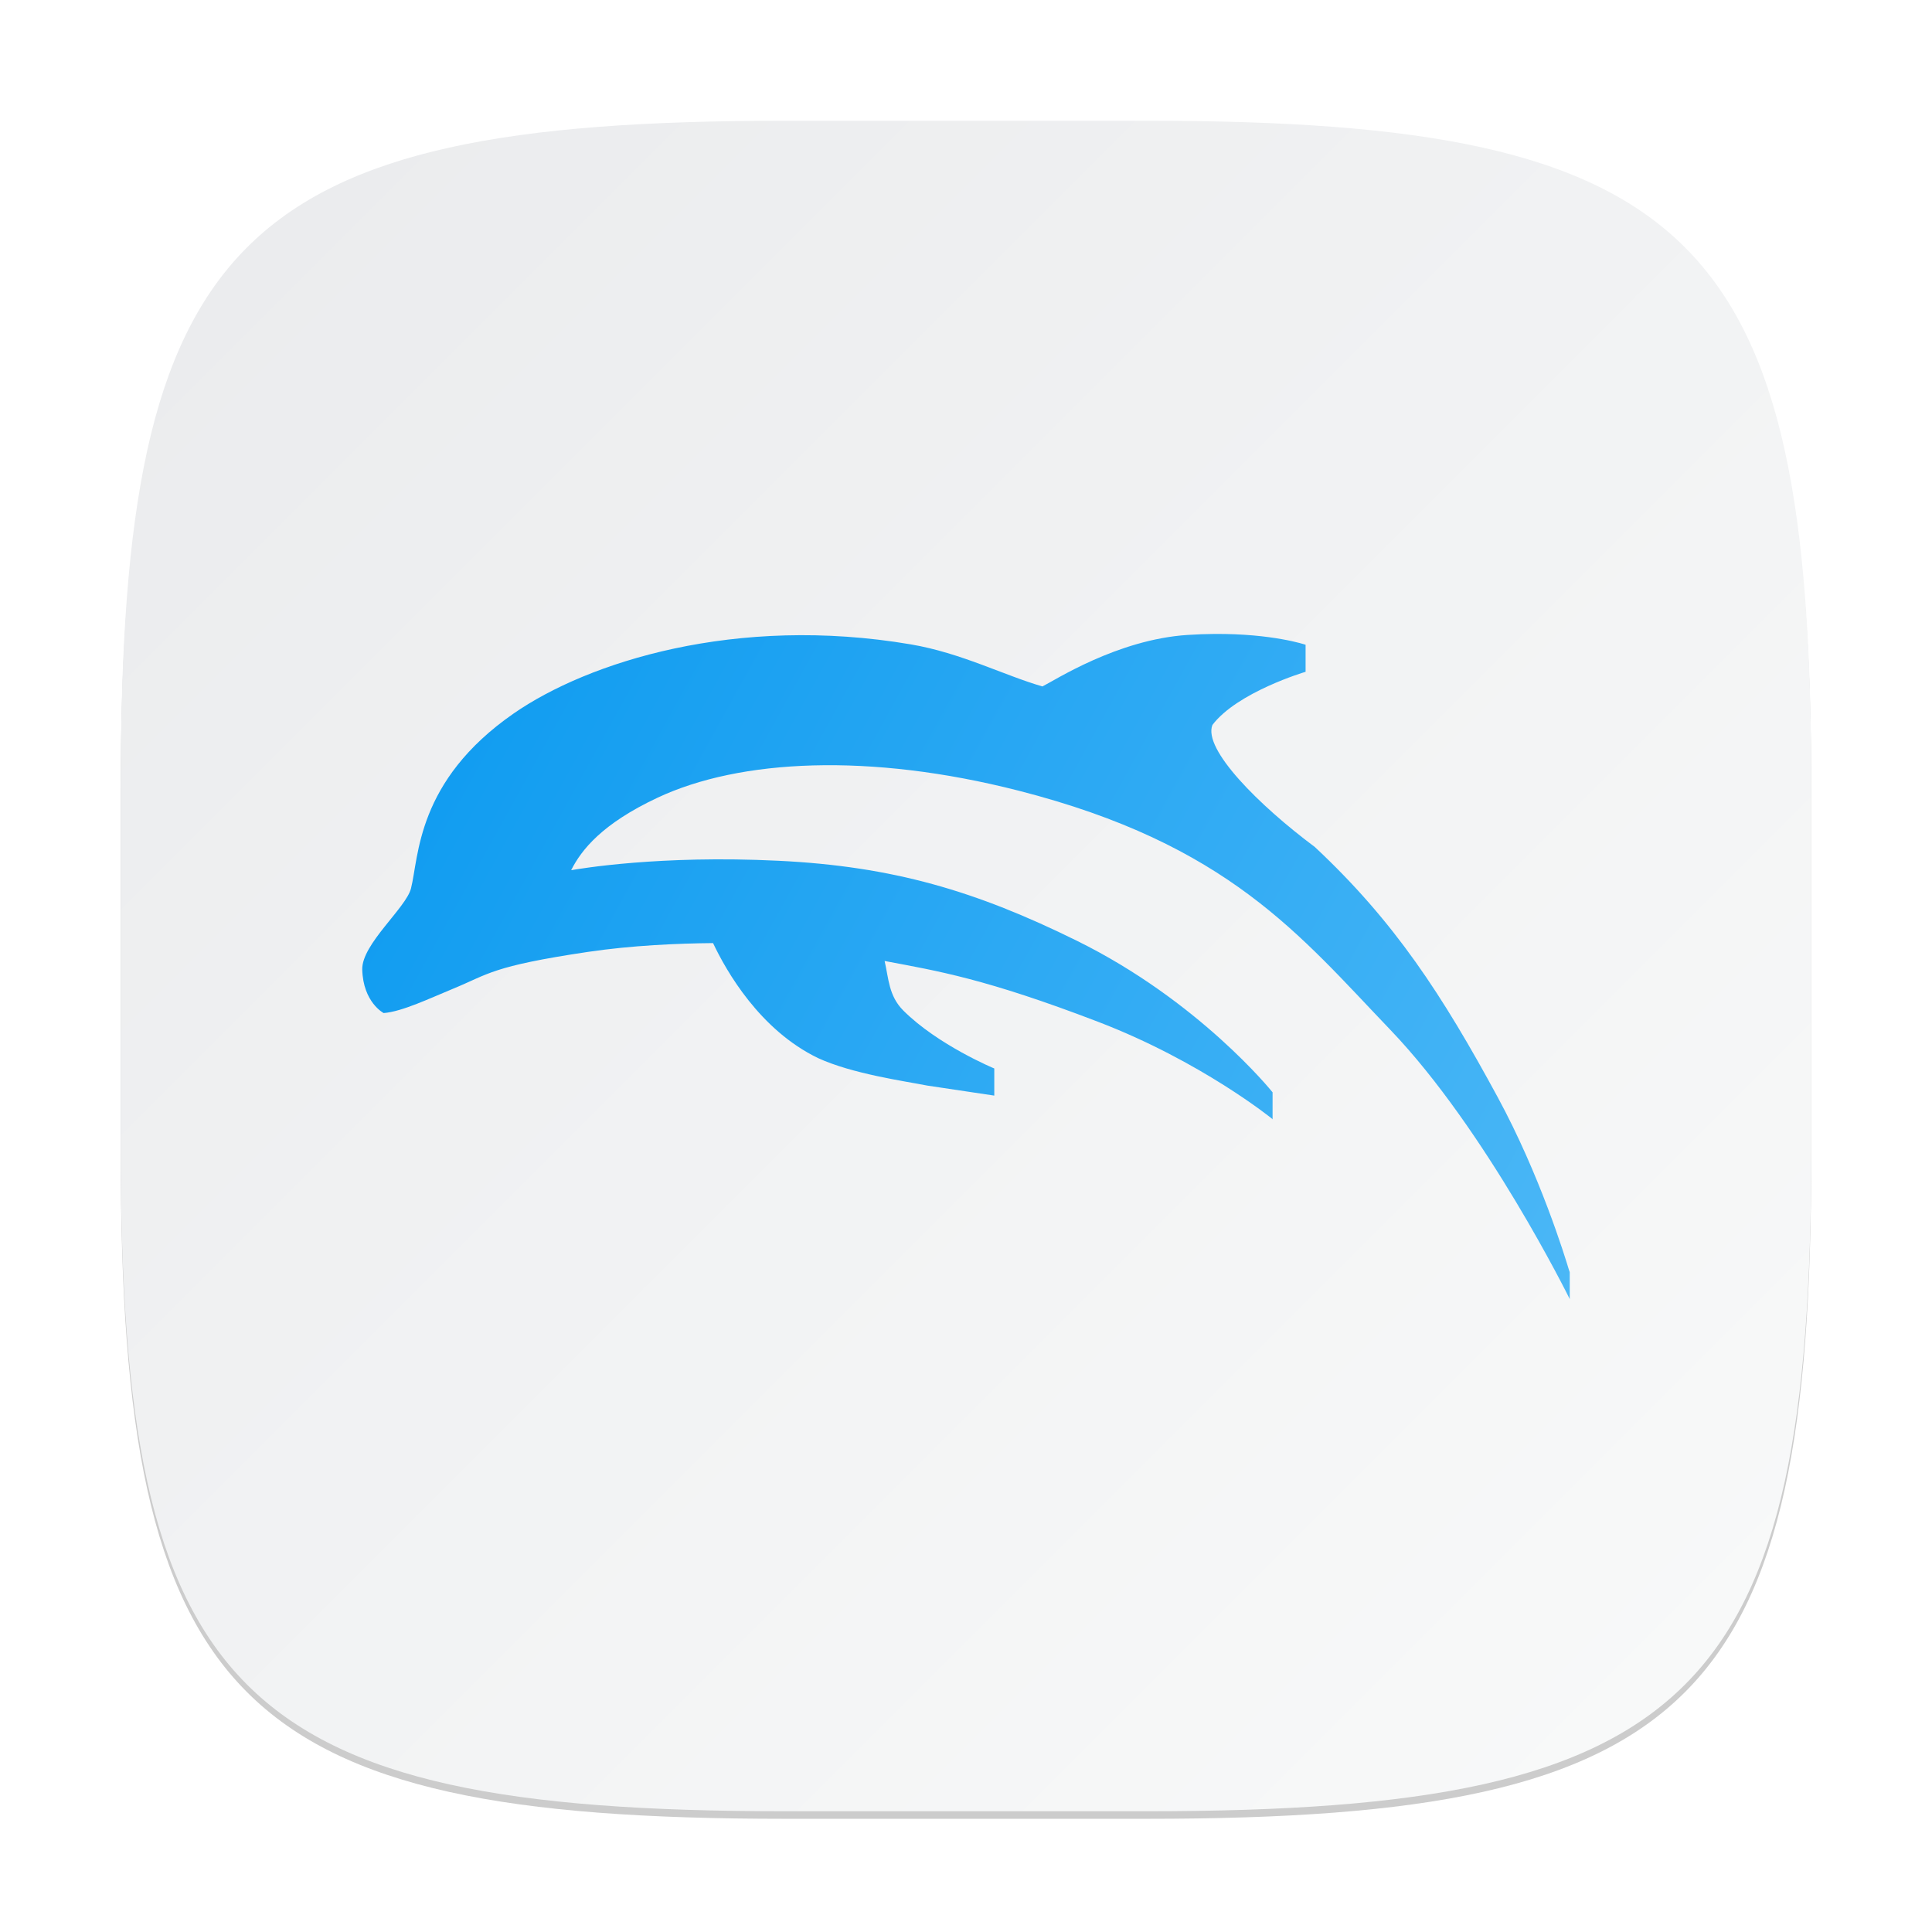
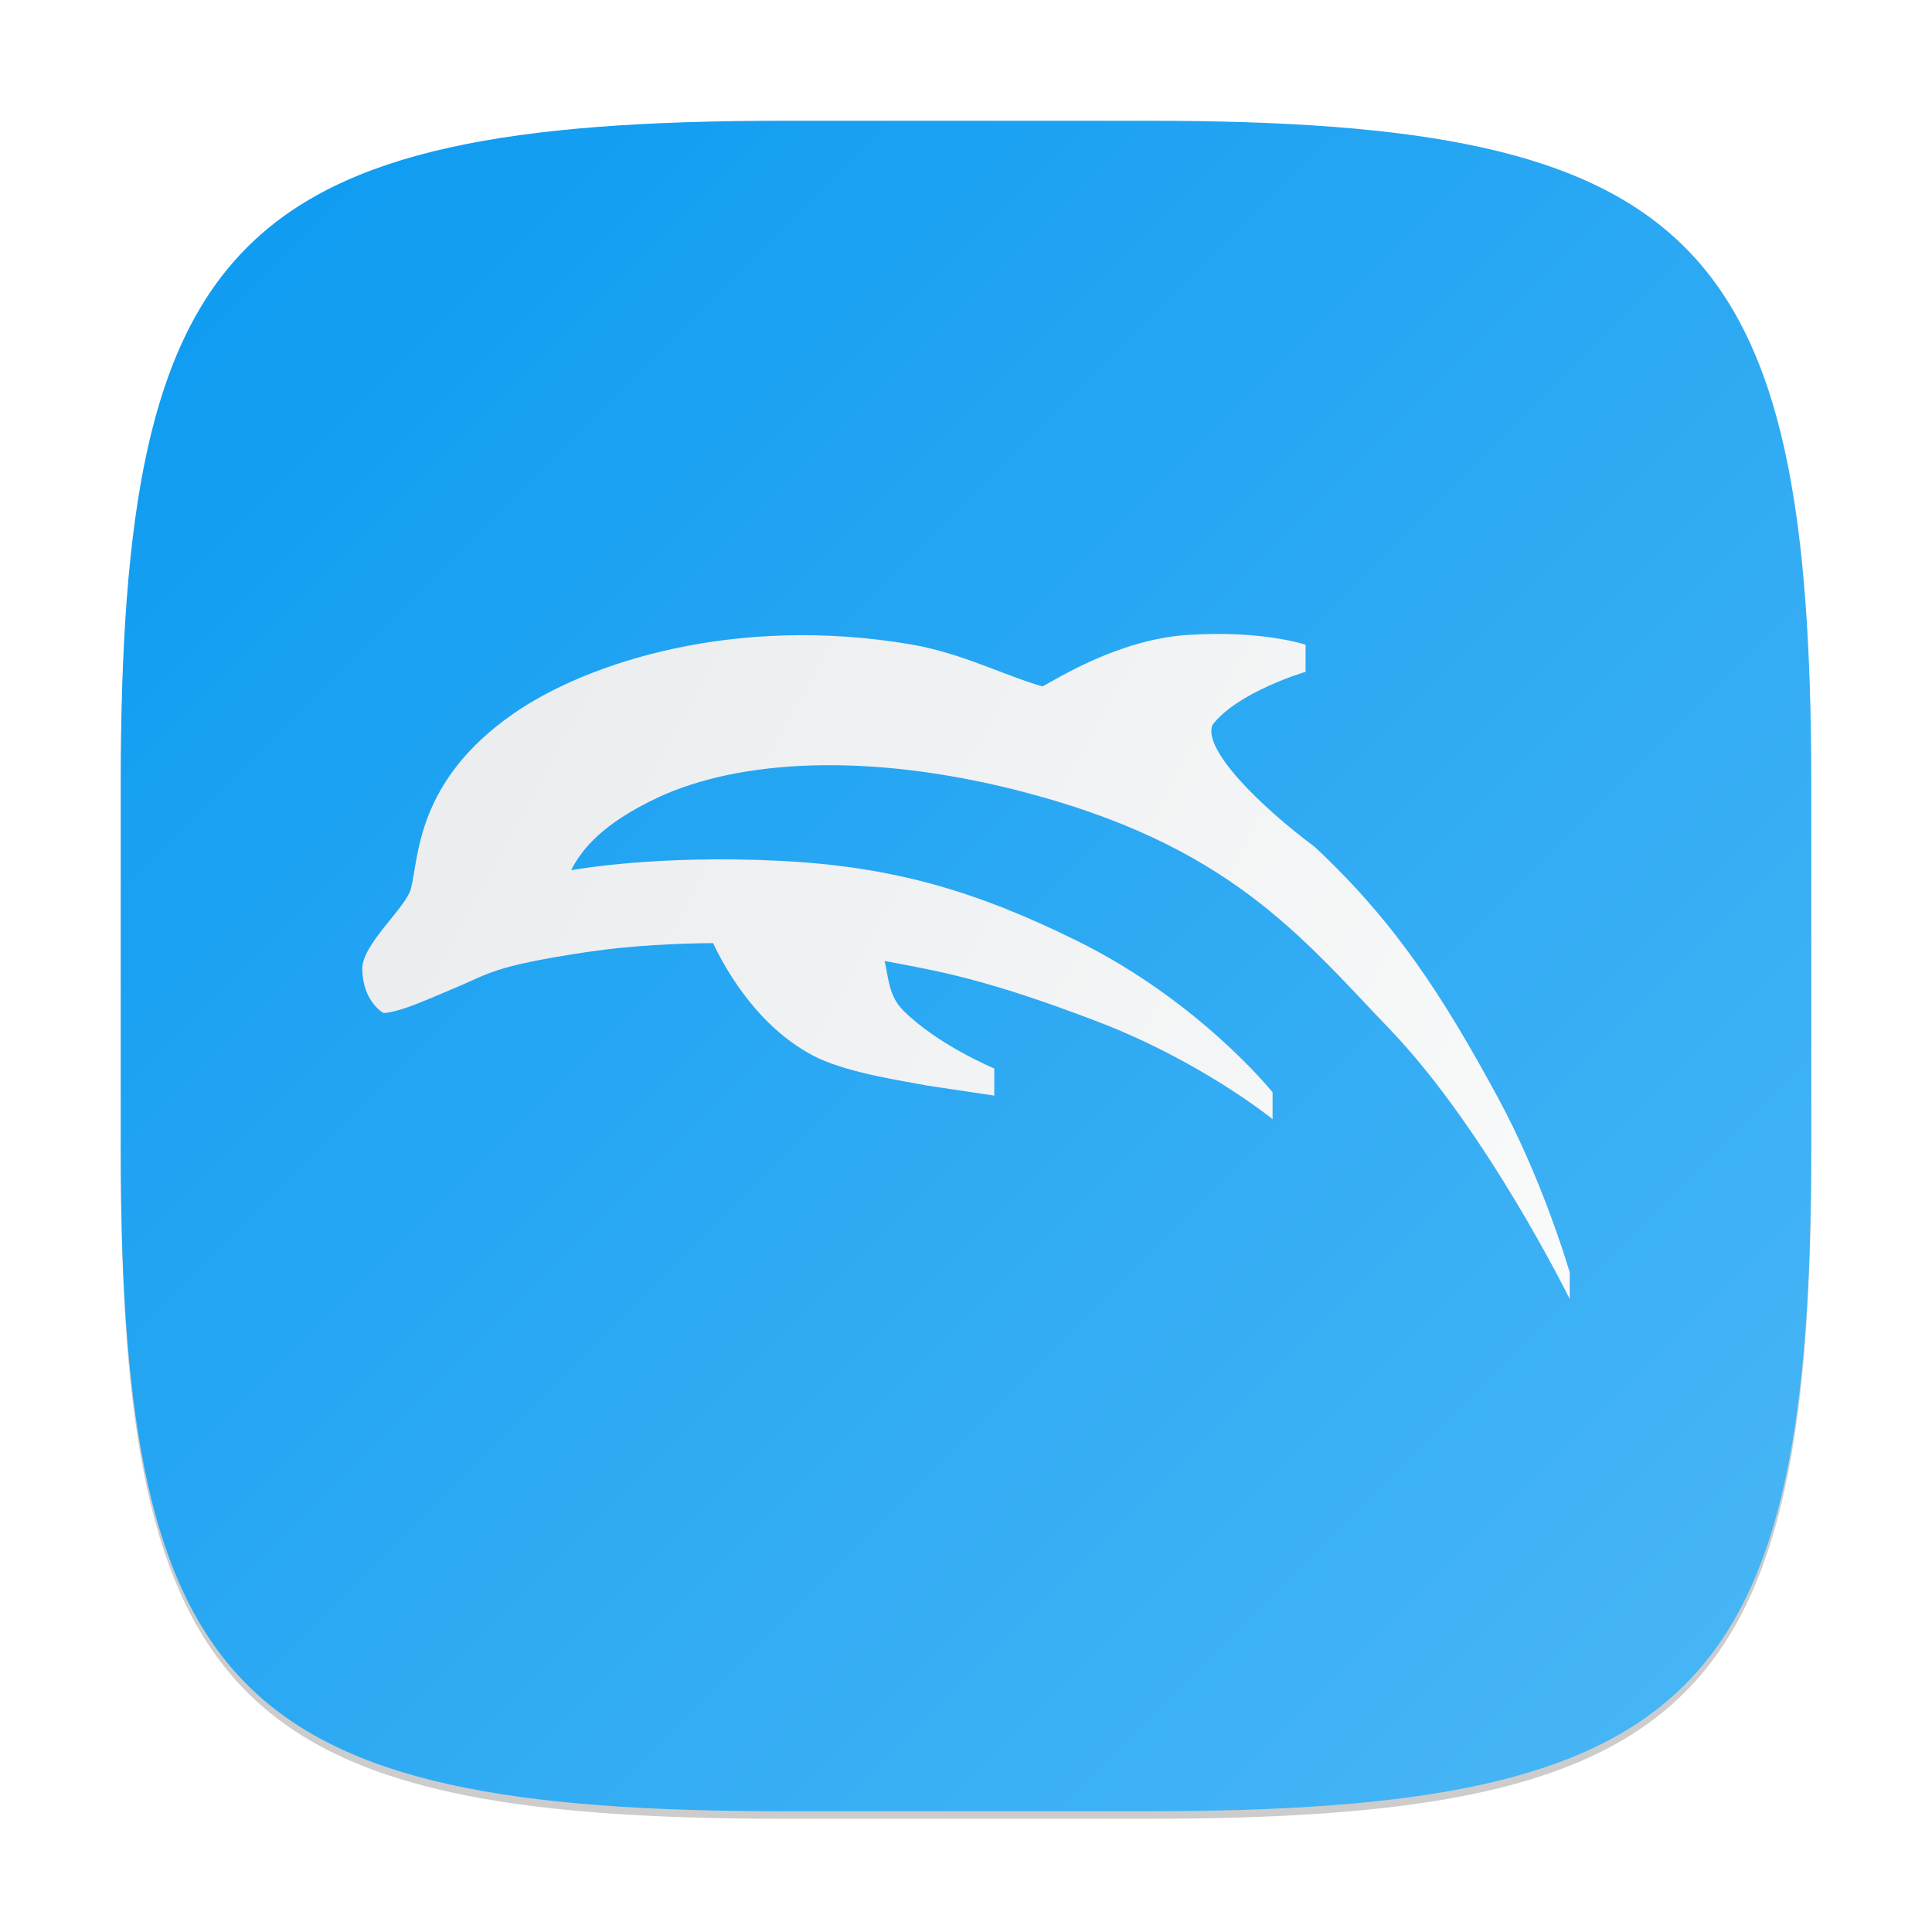
<svg xmlns="http://www.w3.org/2000/svg" xmlns:xlink="http://www.w3.org/1999/xlink" width="256" height="256" viewBox="0 0 256 256" version="1.1" id="svg5">
  <defs id="defs2">
    <linearGradient id="linearGradient1606">
      <stop style="stop-color:#eaebed;stop-opacity:1;" offset="0" id="stop1602" />
      <stop style="stop-color:#f9fafa;stop-opacity:1;" offset="1" id="stop1604" />
    </linearGradient>
-     <linearGradient xlink:href="#linearGradient1606" id="linearGradient3500" x1="2" y1="2" x2="30" y2="30" gradientUnits="userSpaceOnUse" gradientTransform="scale(8)" />
-     <linearGradient xlink:href="#linearGradient1786" id="linearGradient1788" x1="2" y1="4.994" x2="14" y2="11.605" gradientUnits="userSpaceOnUse" gradientTransform="matrix(13.33323,0,0,13.33323,21.33354,17.41368)" />
+     <linearGradient xlink:href="#linearGradient1786" id="linearGradient3500" x1="2" y1="2" x2="30" y2="30" gradientUnits="userSpaceOnUse" gradientTransform="scale(8)" />
+     <linearGradient xlink:href="#linearGradient1606" id="linearGradient1788" x1="2" y1="4.994" x2="14" y2="11.605" gradientUnits="userSpaceOnUse" gradientTransform="matrix(13.33323,0,0,13.33323,21.33354,17.41368)" />
    <linearGradient id="linearGradient1786">
      <stop style="stop-color:#0b9af0;stop-opacity:1;" offset="0" id="stop1782" />
      <stop style="stop-color:#4bb7f6;stop-opacity:1;" offset="1" id="stop1784" />
    </linearGradient>
  </defs>
  <path d="M 104,17 C 31.19,17 16,32.519 16,105 v 48 c 0,72.481 15.19,88 88,88 h 48 c 72.81,0 88,-15.519 88,-88 V 105 C 240,32.519 224.81,17 152,17" style="opacity:0.2;fill:#000000;stroke-width:8;stroke-linecap:round;stroke-linejoin:round" id="path563" />
  <path id="path530" style="fill:url(#linearGradient3500);fill-opacity:1;stroke-width:8;stroke-linecap:round;stroke-linejoin:round" d="M 104,16 C 31.191,16 16,31.519 16,104 v 48 c 0,72.481 15.191,88 88,88 h 48 c 72.809,0 88,-15.519 88,-88 V 104 C 240,31.519 224.809,16 152,16 Z" />
  <path id="path358" style="fill:url(#linearGradient1788);fill-opacity:1;stroke-width:5" d="m 160.916,84.001 c -1.106,0.008 -2.3,0.05 -3.542,0.131 -9.322,0.598 -17.679,6.056 -19.245,6.823 -5.021,-1.437 -10.748,-4.436 -17.448,-5.573 -23.172,-3.931 -42.789,2.336 -52.63,9.167 -12.898,8.952 -12.53,19.005 -13.594,23.177 -0.659,2.585 -6.528,7.376 -6.458,10.729 0.115,4.377 2.839,5.781 2.839,5.781 2.461,-0.194 6.133,-1.965 9.271,-3.255 4.657,-1.916 5.032,-2.945 17.76,-4.844 5.856,-0.874 12.026,-1.133 16.614,-1.172 1.786,3.77 6.215,11.517 13.906,15.234 4.564,2.1 11.442,3.046 14.479,3.646 l 8.88,1.328 v -3.594 c 0,0 -7.47,-3.096 -12.057,-7.682 -1.936,-1.936 -1.938,-4.251 -2.474,-6.562 7.068,1.331 13.351,2.339 28.255,8.047 13.727,5.257 23.114,12.882 23.125,12.891 v 0.026 l 0.026,0.026 v -3.594 l -0.026,-0.026 c -0.125,-0.155 -9.738,-12.075 -25.911,-20.052 -13.367,-6.593 -24.351,-9.861 -39.557,-10.599 -15.792,-0.766 -26.306,1.06 -27.448,1.25 1.354,-2.691 4.094,-6.155 11.458,-9.609 10.911,-5.118 28.086,-5.963 47.786,-0.937 27.832,7.1 37.324,19.198 49.296,31.692 12.735,13.29 23.737,35.599 23.75,35.625 v 0.026 l 0.027,0.052 v -3.594 l -0.104,-0.287 c -0.534,-1.785 -3.838,-12.55 -9.428,-22.865 -7.364,-13.589 -13.692,-23.311 -24.245,-33.177 -7.362,-5.491 -14.849,-12.945 -13.568,-16.172 3.313,-4.359 12.284,-7.024 12.318,-7.031 h 0.026 v -0.026 -3.568 c 0,0 -4.342,-1.489 -12.083,-1.432 z" />
</svg>
